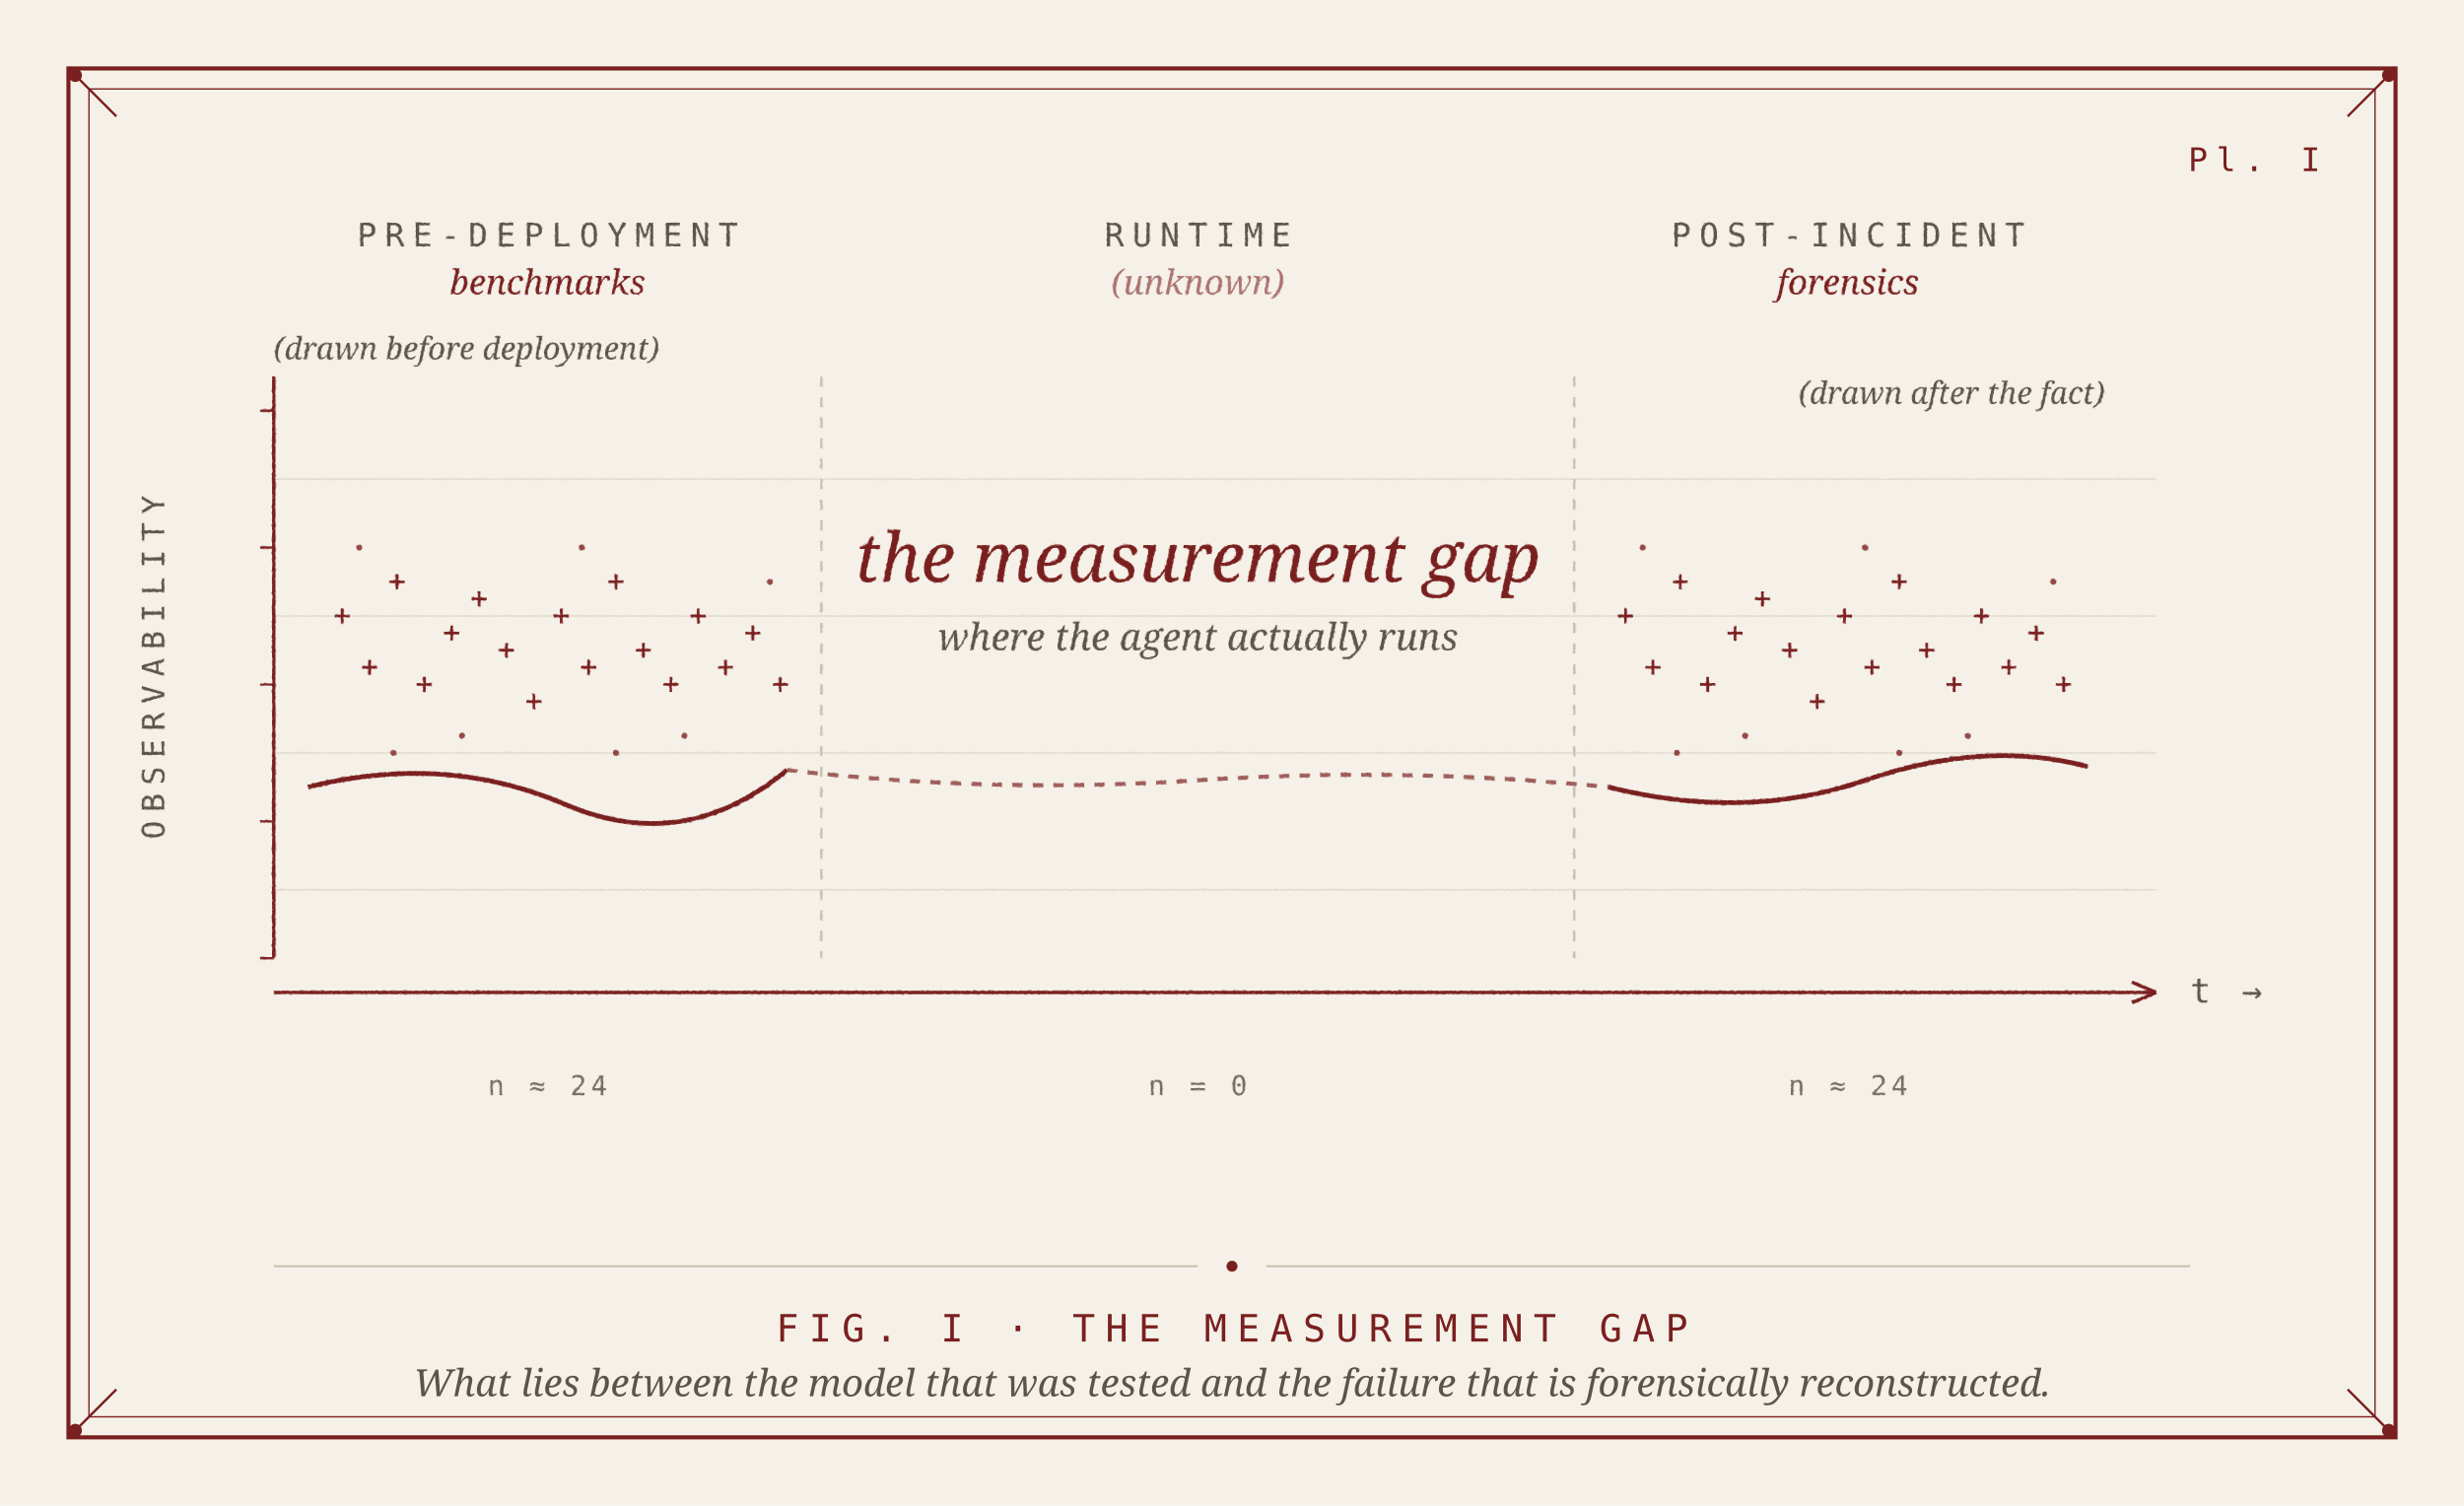
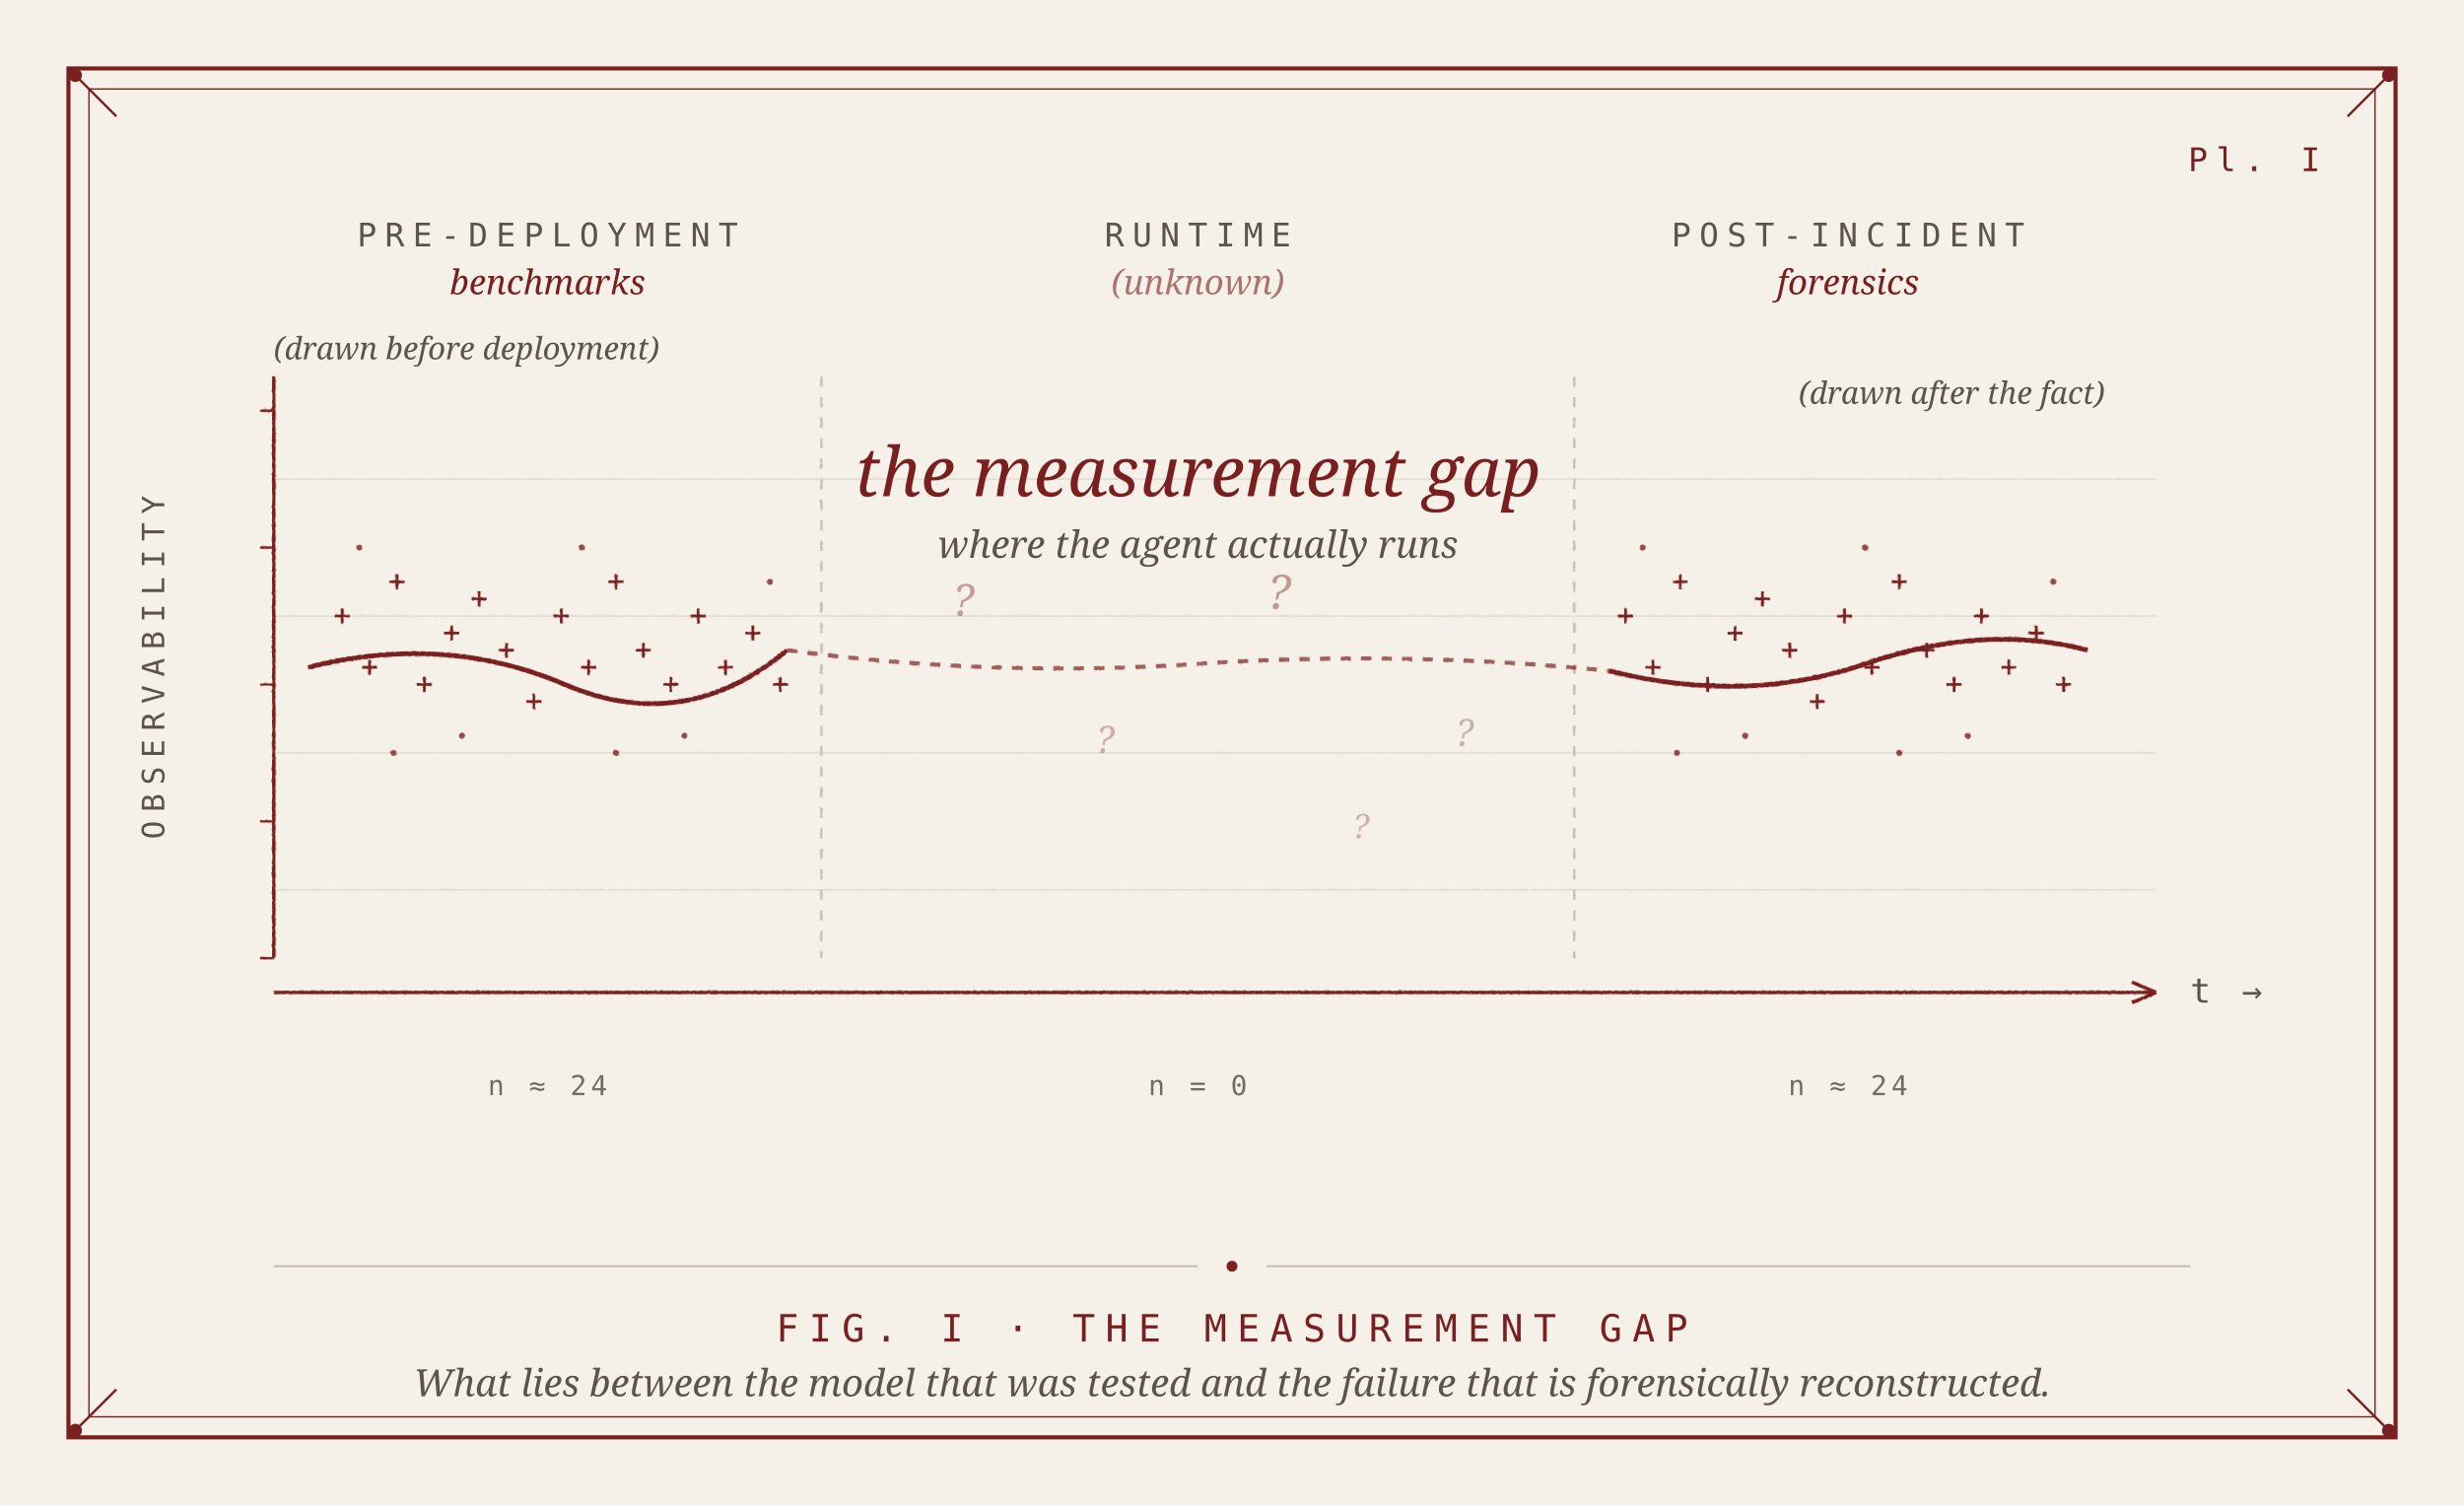
<svg xmlns="http://www.w3.org/2000/svg" viewBox="0 0 720 440" width="720" height="440">
  <defs>
    <filter id="rough1" x="-2%" y="-2%" width="104%" height="104%">
      <feTurbulence type="fractalNoise" baseFrequency="0.95" numOctaves="2" seed="11" result="n" />
      <feDisplacementMap in="SourceGraphic" in2="n" scale="0.45" />
    </filter>
    <g id="markPlus">
      <line x1="-2.2" y1="0" x2="2.2" y2="0" stroke="#7A1F1F" stroke-width="0.8" />
      <line x1="0" y1="-2.2" x2="0" y2="2.2" stroke="#7A1F1F" stroke-width="0.8" />
    </g>
    <circle id="markDot" r="0.9" fill="#7A1F1F" opacity="0.8" />
  </defs>
  <rect width="720" height="440" fill="#F5F1E8" />
  <rect x="20" y="20" width="680" height="400" fill="none" stroke="#7A1F1F" stroke-width="1.2" />
  <rect x="26" y="26" width="668" height="388" fill="none" stroke="#7A1F1F" stroke-width="0.4" />
  <g stroke="#7A1F1F" stroke-width="0.7" fill="#7A1F1F">
    <line x1="20" y1="20" x2="34" y2="34" fill="none" />
    <circle cx="22" cy="22" r="1.6" />
    <line x1="700" y1="20" x2="686" y2="34" fill="none" />
    <circle cx="698" cy="22" r="1.6" />
    <line x1="20" y1="420" x2="34" y2="406" fill="none" />
    <circle cx="22" cy="418" r="1.6" />
    <line x1="700" y1="420" x2="686" y2="406" fill="none" />
    <circle cx="698" cy="418" r="1.6" />
  </g>
+   <g font-family="'JetBrains Mono', ui-monospace, monospace" font-size="9.5" letter-spacing="2.4" fill="#5C544A" text-anchor="middle">
+     <text x="160" y="72">PRE-DEPLOYMENT</text>
+     <text x="350" y="72">RUNTIME</text>
+     <text x="540" y="72">POST-INCIDENT</text>
+   </g>
+   <g font-family="'Fraunces Variable', Georgia, serif" font-size="10" font-style="italic" fill="#7A1F1F" text-anchor="middle">
+     <text x="160" y="86">benchmarks</text>
+     <text x="350" y="86" opacity="0.6">(unknown)</text>
+     <text x="540" y="86">forensics</text>
+   </g>
  <g filter="url(#rough1)">
-     <g font-family="'JetBrains Mono', ui-monospace, monospace" font-size="9.5" letter-spacing="2.4" fill="#5C544A" text-anchor="middle">
-       <text x="160" y="72">PRE-DEPLOYMENT</text>
-       <text x="350" y="72">RUNTIME</text>
-       <text x="540" y="72">POST-INCIDENT</text>
-     </g>
-     <g font-family="'Fraunces Variable', Georgia, serif" font-size="10" font-style="italic" fill="#7A1F1F" text-anchor="middle">
-       <text x="160" y="86">benchmarks</text>
-       <text x="350" y="86" opacity="0.6">(unknown)</text>
-       <text x="540" y="86">forensics</text>
-     </g>
    <g stroke="#C9C0AE" stroke-width="0.4" opacity="0.5">
      <line x1="80" y1="140" x2="630" y2="140" />
      <line x1="80" y1="180" x2="630" y2="180" />
      <line x1="80" y1="220" x2="630" y2="220" />
      <line x1="80" y1="260" x2="630" y2="260" />
    </g>
    <line x1="80" y1="110" x2="80" y2="280" stroke="#7A1F1F" stroke-width="1" />
    <g stroke="#7A1F1F" stroke-width="0.7">
      <line x1="76" y1="120" x2="80" y2="120" />
      <line x1="76" y1="160" x2="80" y2="160" />
      <line x1="76" y1="200" x2="80" y2="200" />
      <line x1="76" y1="240" x2="80" y2="240" />
      <line x1="76" y1="280" x2="80" y2="280" />
    </g>
-     <text x="48" y="195" text-anchor="middle" font-family="'JetBrains Mono', ui-monospace, monospace" font-size="9" letter-spacing="2.5" fill="#5C544A" transform="rotate(-90, 48, 195)">OBSERVABILITY</text>
    <line x1="240" y1="110" x2="240" y2="280" stroke="#C9C0AE" stroke-width="0.7" stroke-dasharray="3 3" />
    <line x1="460" y1="110" x2="460" y2="280" stroke="#C9C0AE" stroke-width="0.7" stroke-dasharray="3 3" />
    <g>
      <use href="#markPlus" x="100" y="180" />
      <use href="#markPlus" x="108" y="195" />
      <use href="#markPlus" x="116" y="170" />
      <use href="#markPlus" x="124" y="200" />
      <use href="#markPlus" x="132" y="185" />
      <use href="#markPlus" x="140" y="175" />
      <use href="#markPlus" x="148" y="190" />
      <use href="#markPlus" x="156" y="205" />
      <use href="#markPlus" x="164" y="180" />
      <use href="#markPlus" x="172" y="195" />
      <use href="#markPlus" x="180" y="170" />
      <use href="#markPlus" x="188" y="190" />
      <use href="#markPlus" x="196" y="200" />
      <use href="#markPlus" x="204" y="180" />
      <use href="#markPlus" x="212" y="195" />
      <use href="#markPlus" x="220" y="185" />
      <use href="#markPlus" x="228" y="200" />
      <use href="#markDot" x="105" y="160" />
      <use href="#markDot" x="135" y="215" />
      <use href="#markDot" x="170" y="160" />
      <use href="#markDot" x="200" y="215" />
      <use href="#markDot" x="225" y="170" />
      <use href="#markDot" x="115" y="220" />
      <use href="#markDot" x="180" y="220" />
    </g>
    <g>
      <use href="#markPlus" x="475" y="180" />
      <use href="#markPlus" x="483" y="195" />
      <use href="#markPlus" x="491" y="170" />
      <use href="#markPlus" x="499" y="200" />
      <use href="#markPlus" x="507" y="185" />
      <use href="#markPlus" x="515" y="175" />
      <use href="#markPlus" x="523" y="190" />
      <use href="#markPlus" x="531" y="205" />
      <use href="#markPlus" x="539" y="180" />
      <use href="#markPlus" x="547" y="195" />
      <use href="#markPlus" x="555" y="170" />
      <use href="#markPlus" x="563" y="190" />
      <use href="#markPlus" x="571" y="200" />
      <use href="#markPlus" x="579" y="180" />
      <use href="#markPlus" x="587" y="195" />
      <use href="#markPlus" x="595" y="185" />
      <use href="#markPlus" x="603" y="200" />
      <use href="#markDot" x="480" y="160" />
      <use href="#markDot" x="510" y="215" />
      <use href="#markDot" x="545" y="160" />
      <use href="#markDot" x="575" y="215" />
      <use href="#markDot" x="600" y="170" />
      <use href="#markDot" x="490" y="220" />
      <use href="#markDot" x="555" y="220" />
    </g>
-     <path d="M 90 230 Q 130 220, 165 235 T 230 225" fill="none" stroke="#7A1F1F" stroke-width="1.4" />
-     <path d="M 230 225 Q 290 232, 350 228 T 470 230" fill="none" stroke="#7A1F1F" stroke-width="1.2" stroke-dasharray="3 3" opacity="0.7" />
-     <path d="M 470 230 Q 510 240, 545 228 T 610 224" fill="none" stroke="#7A1F1F" stroke-width="1.4" />
-     <text x="350" y="170" text-anchor="middle" font-family="'Fraunces Variable', Georgia, serif" font-size="20" font-style="italic" fill="#7A1F1F" font-weight="500" font-variation-settings="'opsz' 144, 'WONK' 1">
-       the measurement gap
-     </text>
-     <text x="350" y="190" text-anchor="middle" font-family="'Fraunces Variable', Georgia, serif" font-size="11" font-style="italic" fill="#5C544A">
-       where the agent actually runs
-     </text>
+     <path d="M 90 195 Q 130 185, 165 200 T 230 190" fill="none" stroke="#7A1F1F" stroke-width="1.4" />
+     <path d="M 230 190 Q 290 198, 350 194 T 470 196" fill="none" stroke="#7A1F1F" stroke-width="1.2" stroke-dasharray="3 3" opacity="0.7" />
+     <path d="M 470 196 Q 510 206, 545 194 T 610 190" fill="none" stroke="#7A1F1F" stroke-width="1.4" />
    <line x1="80" y1="290" x2="630" y2="290" stroke="#7A1F1F" stroke-width="1" />
    <line x1="630" y1="290" x2="623" y2="287" stroke="#7A1F1F" stroke-width="1" />
    <line x1="630" y1="290" x2="623" y2="293" stroke="#7A1F1F" stroke-width="1" />
-     <text x="640" y="293" font-family="'JetBrains Mono', ui-monospace, monospace" font-size="10" letter-spacing="1.5" fill="#5C544A">t →</text>
-     <text x="615" y="118" font-family="'Fraunces Variable', Georgia, serif" font-size="9" font-style="italic" fill="#5C544A" text-anchor="end">
-       (drawn after the fact)
-     </text>
-     <text x="80" y="105" font-family="'Fraunces Variable', Georgia, serif" font-size="9" font-style="italic" fill="#5C544A">
-       (drawn before deployment)
-     </text>
-     <g font-family="'JetBrains Mono', ui-monospace, monospace" font-size="8" letter-spacing="1.2" fill="#5C544A" text-anchor="middle" opacity="0.85">
-       <text x="160" y="320">n ≈ 24</text>
-       <text x="350" y="320">n = 0</text>
-       <text x="540" y="320">n ≈ 24</text>
-     </g>
+   </g>
+   <g font-family="'JetBrains Mono', ui-monospace, monospace" font-size="8" letter-spacing="1.2" fill="#5C544A" text-anchor="middle" opacity="0.85">
+     <text x="160" y="320">n ≈ 24</text>
+     <text x="350" y="320">n = 0</text>
+     <text x="540" y="320">n ≈ 24</text>
+   </g>
+   <text x="615" y="118" font-family="'Fraunces Variable', Georgia, serif" font-size="9" font-style="italic" fill="#5C544A" text-anchor="end">
+     (drawn after the fact)
+   </text>
+   <text x="80" y="105" font-family="'Fraunces Variable', Georgia, serif" font-size="9" font-style="italic" fill="#5C544A">
+     (drawn before deployment)
+   </text>
+   <text x="48" y="195" text-anchor="middle" font-family="'JetBrains Mono', ui-monospace, monospace" font-size="9" letter-spacing="2.5" fill="#5C544A" transform="rotate(-90, 48, 195)">OBSERVABILITY</text>
+   <text x="640" y="293" font-family="'JetBrains Mono', ui-monospace, monospace" font-size="10" letter-spacing="1.5" fill="#5C544A">t →</text>
+   <text x="350" y="145" text-anchor="middle" font-family="'Fraunces Variable', Georgia, serif" font-size="20" font-style="italic" fill="#7A1F1F" font-weight="500" font-variation-settings="'opsz' 144, 'WONK' 1">
+     the measurement gap
+   </text>
+   <text x="350" y="163" text-anchor="middle" font-family="'Fraunces Variable', Georgia, serif" font-size="11" font-style="italic" fill="#5C544A">
+     where the agent actually runs
+   </text>
+   <g font-family="'Fraunces Variable', Georgia, serif" font-style="italic" fill="#7A1F1F" font-weight="500" font-variation-settings="'opsz' 144, 'WONK' 1">
+     <text x="278" y="180" font-size="13" opacity="0.40">?</text>
+     <text x="320" y="220" font-size="11" opacity="0.32">?</text>
+     <text x="370" y="178" font-size="14" opacity="0.42">?</text>
+     <text x="425" y="218" font-size="11" opacity="0.32">?</text>
+     <text x="395" y="245" font-size="10" opacity="0.30">?</text>
  </g>
  <text x="678" y="50" text-anchor="end" font-family="'JetBrains Mono', ui-monospace, monospace" font-size="9.5" letter-spacing="2.5" fill="#7A1F1F" font-weight="500">Pl. I</text>
  <line x1="80" y1="370" x2="350" y2="370" stroke="#C9C0AE" stroke-width="0.6" />
  <circle cx="360" cy="370" r="1.6" fill="#7A1F1F" />
  <line x1="370" y1="370" x2="640" y2="370" stroke="#C9C0AE" stroke-width="0.6" />
  <line x1="80" y1="370" x2="80" y2="370" stroke="#C9C0AE" stroke-width="0" />
  <text x="360" y="392" font-family="'JetBrains Mono', ui-monospace, monospace" font-size="11" letter-spacing="3" fill="#7A1F1F" text-anchor="middle">
    FIG. I · THE MEASUREMENT GAP
  </text>
  <text x="360" y="408" font-family="'Fraunces Variable', Georgia, serif" font-size="11" font-style="italic" fill="#5C544A" text-anchor="middle">
    What lies between the model that was tested and the failure that is forensically reconstructed.
  </text>
</svg>
